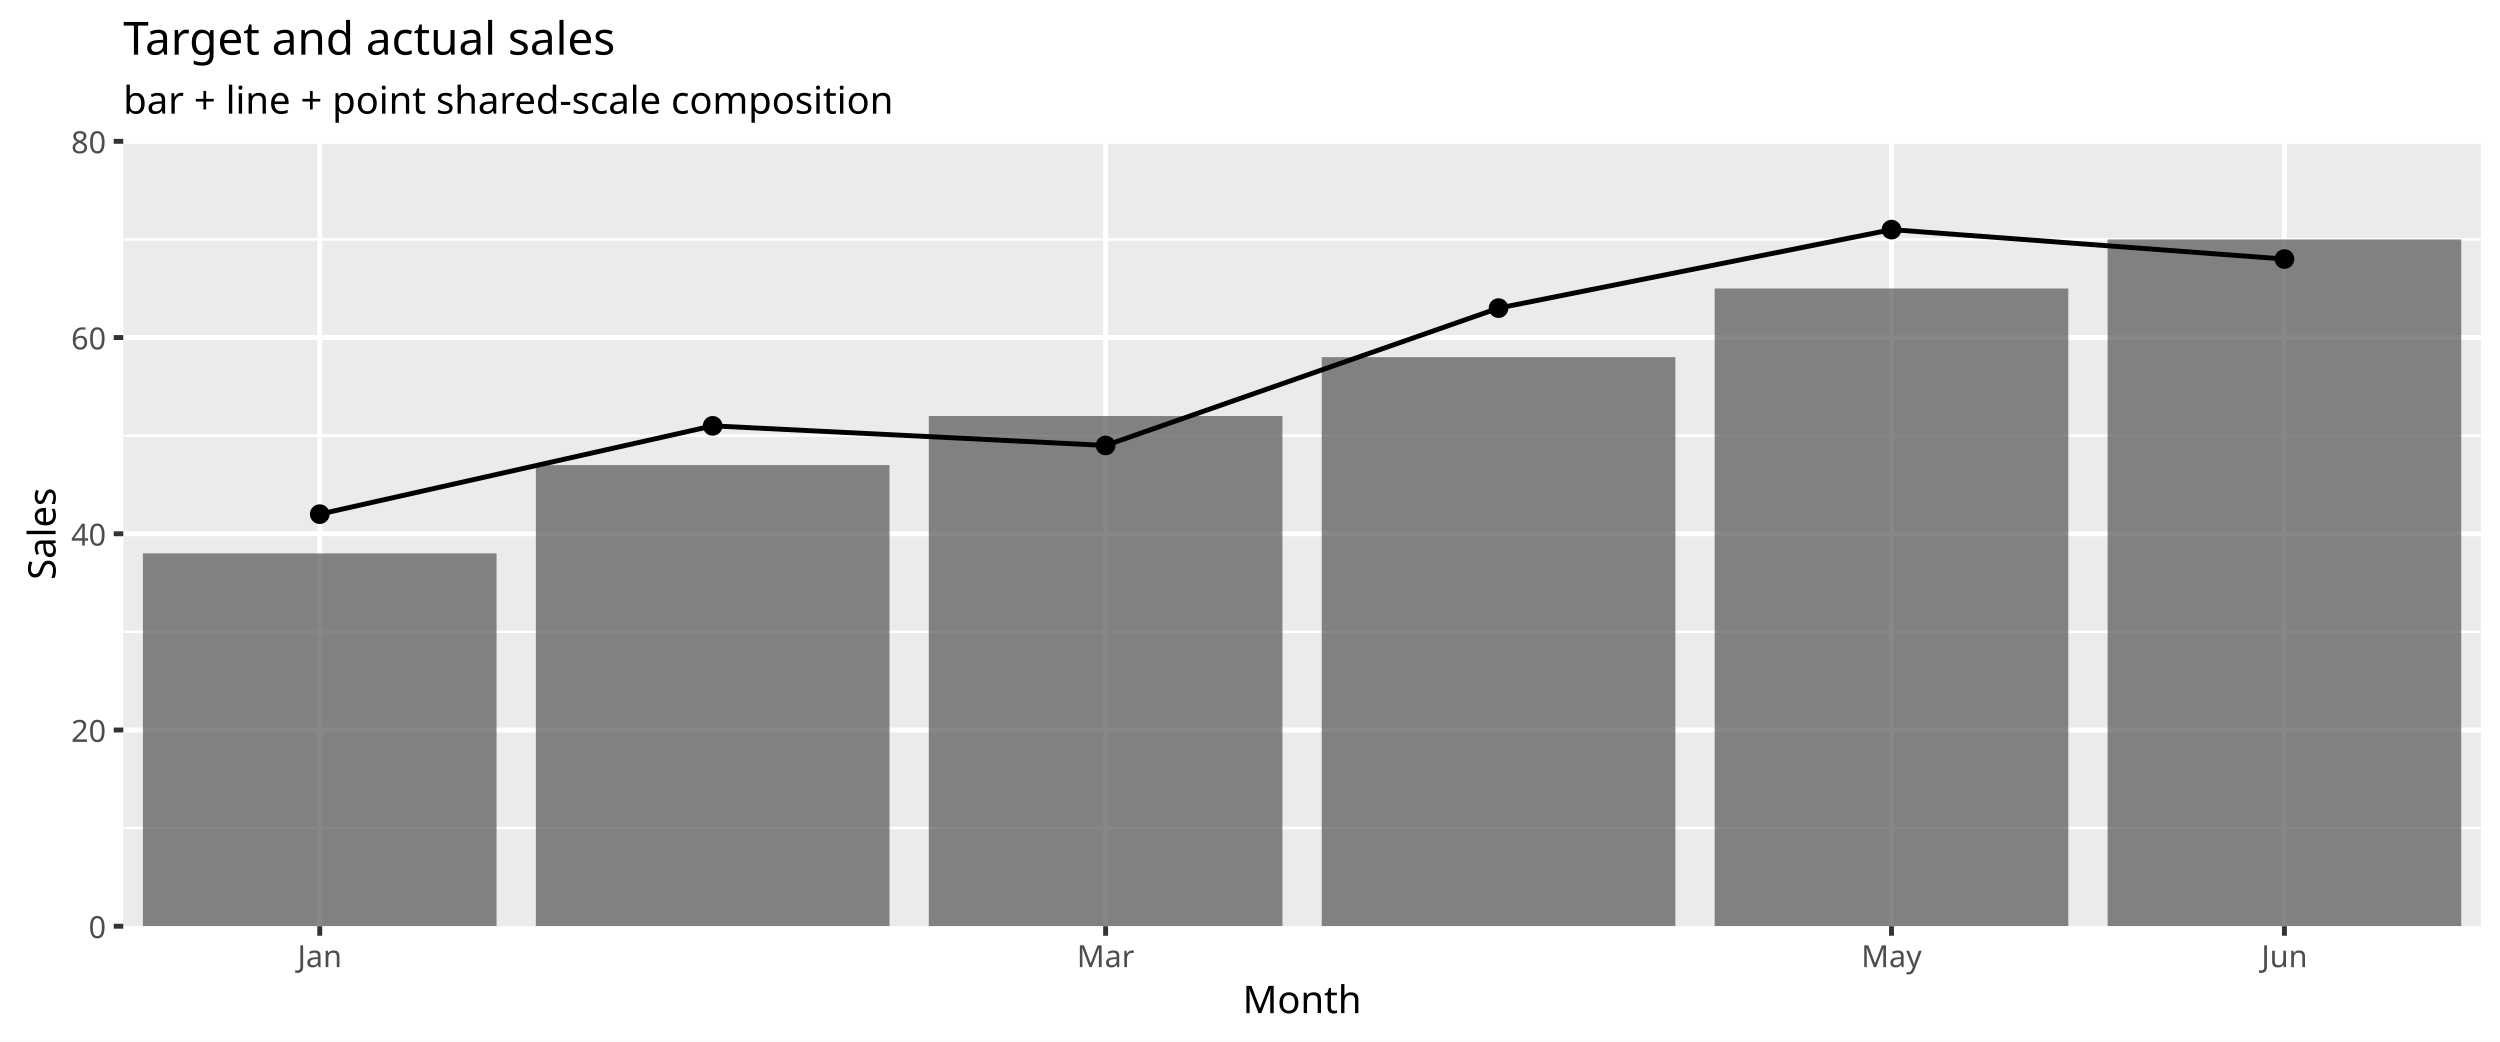
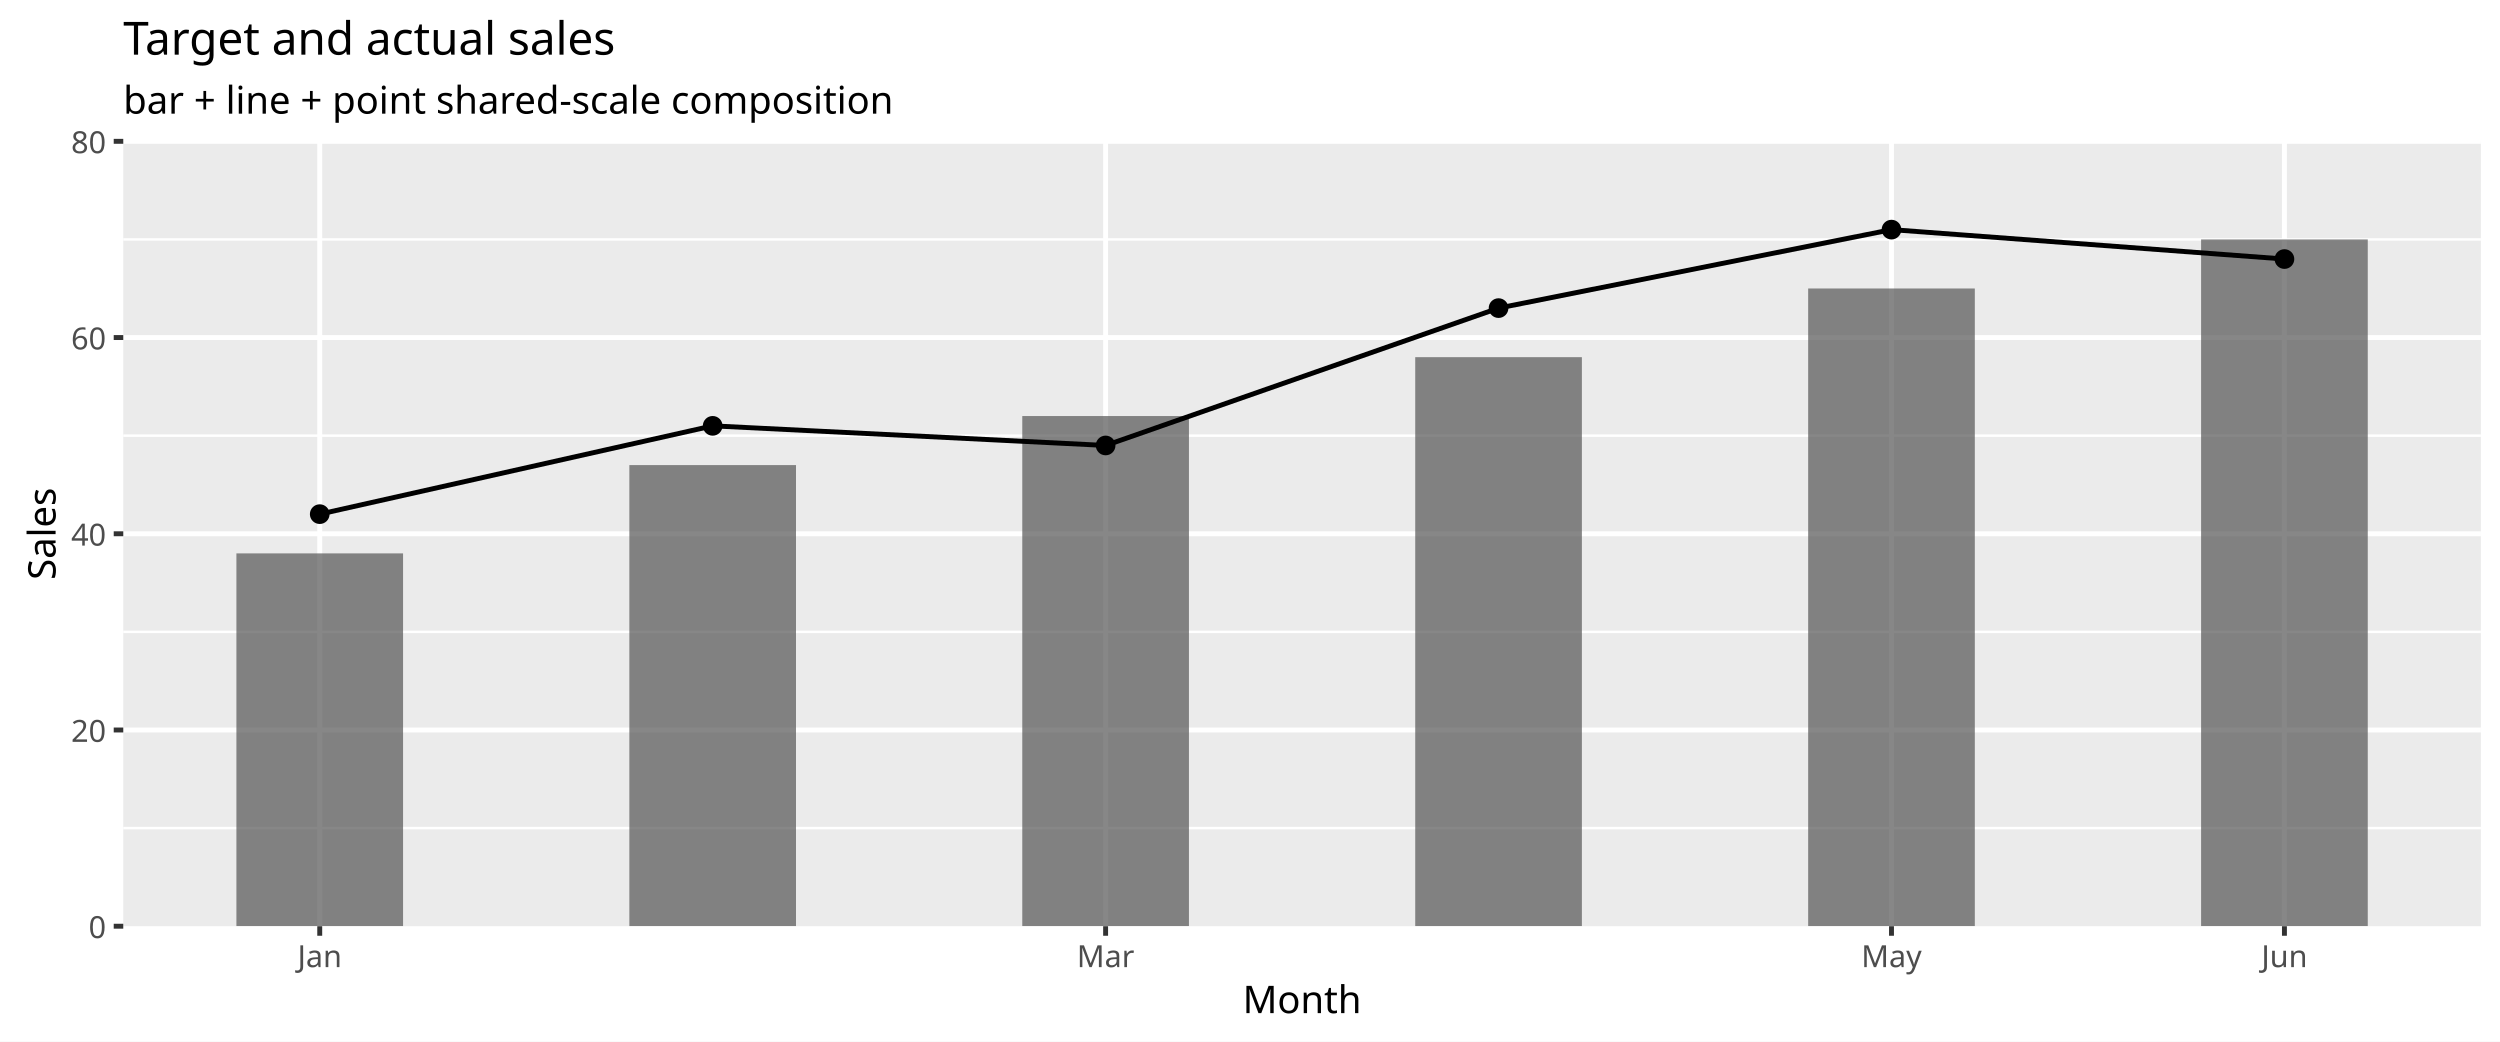
<svg xmlns="http://www.w3.org/2000/svg" width="960" height="400" viewBox="0 0 960 400" role="img" aria-labelledby="title description">
  <defs>
    <clipPath id="clip-1">
      <rect x="47.333" y="54.267" width="905.333" height="301.4" />
    </clipPath>
    <clipPath id="clip-2">
      <rect x="47.333" y="54.267" width="905.333" height="301.4" />
    </clipPath>
  </defs>
  <rect width="100%" height="100%" fill="#FFFFFF" />
  <g data-scene-node="scene:root">
    <rect data-scene-node="chart:panel" x="47.333" y="54.267" width="905.333" height="301.4" rx="0" fill="#EBEBEB" />
    <line data-scene-node="axis-y:grid-minor:0" x1="47.333" y1="91.942" x2="952.667" y2="91.942" fill="none" stroke="#FFFFFF" stroke-width="0.945" stroke-linecap="butt" />
    <line data-scene-node="axis-y:grid-minor:1" x1="47.333" y1="167.292" x2="952.667" y2="167.292" fill="none" stroke="#FFFFFF" stroke-width="0.945" stroke-linecap="butt" />
    <line data-scene-node="axis-y:grid-minor:2" x1="47.333" y1="242.642" x2="952.667" y2="242.642" fill="none" stroke="#FFFFFF" stroke-width="0.945" stroke-linecap="butt" />
    <line data-scene-node="axis-y:grid-minor:3" x1="47.333" y1="317.992" x2="952.667" y2="317.992" fill="none" stroke="#FFFFFF" stroke-width="0.945" stroke-linecap="butt" />
    <line data-scene-node="axis-x:grid:0" x1="122.778" y1="54.267" x2="122.778" y2="355.667" fill="none" stroke="#FFFFFF" stroke-width="1.89" stroke-linecap="butt" />
    <line data-scene-node="axis-x:grid:1" x1="424.556" y1="54.267" x2="424.556" y2="355.667" fill="none" stroke="#FFFFFF" stroke-width="1.89" stroke-linecap="butt" />
    <line data-scene-node="axis-x:grid:2" x1="726.333" y1="54.267" x2="726.333" y2="355.667" fill="none" stroke="#FFFFFF" stroke-width="1.89" stroke-linecap="butt" />
    <line data-scene-node="axis-x:grid:3" x1="877.222" y1="54.267" x2="877.222" y2="355.667" fill="none" stroke="#FFFFFF" stroke-width="1.89" stroke-linecap="butt" />
    <line data-scene-node="axis-y:grid:1" x1="47.333" y1="280.317" x2="952.667" y2="280.317" fill="none" stroke="#FFFFFF" stroke-width="1.89" stroke-linecap="butt" />
    <line data-scene-node="axis-y:grid:2" x1="47.333" y1="204.967" x2="952.667" y2="204.967" fill="none" stroke="#FFFFFF" stroke-width="1.89" stroke-linecap="butt" />
    <line data-scene-node="axis-y:grid:3" x1="47.333" y1="129.617" x2="952.667" y2="129.617" fill="none" stroke="#FFFFFF" stroke-width="1.89" stroke-linecap="butt" />
    <line data-scene-node="axis-y:grid:4" x1="47.333" y1="54.267" x2="952.667" y2="54.267" fill="none" stroke="#FFFFFF" stroke-width="1.89" stroke-linecap="butt" />
    <g data-scene-node="target:group" clip-path="url(#clip-1)">
-       <rect data-scene-node="target:bar:0" opacity="0.72" x="54.878" y="212.502" width="135.8" height="143.165" rx="0" fill="#595959" />
-       <rect data-scene-node="target:bar:1" opacity="0.72" x="205.767" y="178.594" width="135.8" height="177.073" rx="0" fill="#595959" />
-       <rect data-scene-node="target:bar:2" opacity="0.72" x="356.656" y="159.757" width="135.8" height="195.91" rx="0" fill="#595959" />
-       <rect data-scene-node="target:bar:3" opacity="0.72" x="507.544" y="137.152" width="135.8" height="218.515" rx="0" fill="#595959" />
-       <rect data-scene-node="target:bar:4" opacity="0.72" x="658.433" y="110.779" width="135.8" height="244.888" rx="0" fill="#595959" />
-       <rect data-scene-node="target:bar:5" opacity="0.72" x="809.322" y="91.942" width="135.8" height="263.725" rx="0" fill="#595959" />
+       <rect data-scene-node="target:bar:0" opacity="0.72" x="90.778" y="212.502" width="64" height="143.165" rx="0" fill="#595959" />
+       <rect data-scene-node="target:bar:1" opacity="0.72" x="241.667" y="178.594" width="64" height="177.073" rx="0" fill="#595959" />
+       <rect data-scene-node="target:bar:2" opacity="0.72" x="392.556" y="159.757" width="64" height="195.91" rx="0" fill="#595959" />
+       <rect data-scene-node="target:bar:3" opacity="0.72" x="543.444" y="137.152" width="64" height="218.515" rx="0" fill="#595959" />
+       <rect data-scene-node="target:bar:4" opacity="0.72" x="694.333" y="110.779" width="64" height="244.888" rx="0" fill="#595959" />
+       <rect data-scene-node="target:bar:5" opacity="0.72" x="845.222" y="91.942" width="64" height="263.725" rx="0" fill="#595959" />
    </g>
    <g data-scene-node="actual:group" clip-path="url(#clip-2)">
      <path data-scene-node="actual:line:0" d="M 122.778 197.432 L 273.667 163.524 L 424.556 171.059 L 575.444 118.314 L 726.333 88.174 L 877.222 99.477" fill="none" stroke="#000000" stroke-width="1.89" stroke-linecap="butt" stroke-linejoin="round" />
      <circle data-scene-node="actual:point:0" cx="122.778" cy="197.432" r="2.835" fill="#000000" stroke="#000000" stroke-width="1.89" />
      <circle data-scene-node="actual:point:1" cx="273.667" cy="163.524" r="2.835" fill="#000000" stroke="#000000" stroke-width="1.89" />
      <circle data-scene-node="actual:point:2" cx="424.556" cy="171.059" r="2.835" fill="#000000" stroke="#000000" stroke-width="1.89" />
      <circle data-scene-node="actual:point:3" cx="575.444" cy="118.314" r="2.835" fill="#000000" stroke="#000000" stroke-width="1.89" />
      <circle data-scene-node="actual:point:4" cx="726.333" cy="88.174" r="2.835" fill="#000000" stroke="#000000" stroke-width="1.89" />
      <circle data-scene-node="actual:point:5" cx="877.222" cy="99.477" r="2.835" fill="#000000" stroke="#000000" stroke-width="1.89" />
    </g>
    <line data-scene-node="axis-x:tick:0" x1="122.778" y1="355.667" x2="122.778" y2="359.333" fill="none" stroke="#333333" stroke-width="1.89" stroke-linecap="butt" />
    <line data-scene-node="axis-x:tick:1" x1="424.556" y1="355.667" x2="424.556" y2="359.333" fill="none" stroke="#333333" stroke-width="1.89" stroke-linecap="butt" />
    <line data-scene-node="axis-x:tick:2" x1="726.333" y1="355.667" x2="726.333" y2="359.333" fill="none" stroke="#333333" stroke-width="1.89" stroke-linecap="butt" />
    <line data-scene-node="axis-x:tick:3" x1="877.222" y1="355.667" x2="877.222" y2="359.333" fill="none" stroke="#333333" stroke-width="1.89" stroke-linecap="butt" />
    <line data-scene-node="axis-y:tick:0" x1="47.333" y1="355.667" x2="43.667" y2="355.667" fill="none" stroke="#333333" stroke-width="1.89" stroke-linecap="butt" />
    <line data-scene-node="axis-y:tick:1" x1="47.333" y1="280.317" x2="43.667" y2="280.317" fill="none" stroke="#333333" stroke-width="1.89" stroke-linecap="butt" />
    <line data-scene-node="axis-y:tick:2" x1="47.333" y1="204.967" x2="43.667" y2="204.967" fill="none" stroke="#333333" stroke-width="1.89" stroke-linecap="butt" />
    <line data-scene-node="axis-y:tick:3" x1="47.333" y1="129.617" x2="43.667" y2="129.617" fill="none" stroke="#333333" stroke-width="1.89" stroke-linecap="butt" />
    <line data-scene-node="axis-y:tick:4" x1="47.333" y1="54.267" x2="43.667" y2="54.267" fill="none" stroke="#333333" stroke-width="1.89" stroke-linecap="butt" />
    <text data-scene-node="axis-x:label:0" x="122.778" y="362.267" fill="#4D4D4D" font-family="sans-serif" font-size="11.733" font-weight="400" text-anchor="middle" dominant-baseline="text-before-edge">Jan</text>
    <text data-scene-node="axis-x:label:1" x="424.556" y="362.267" fill="#4D4D4D" font-family="sans-serif" font-size="11.733" font-weight="400" text-anchor="middle" dominant-baseline="text-before-edge">Mar</text>
    <text data-scene-node="axis-x:label:2" x="726.333" y="362.267" fill="#4D4D4D" font-family="sans-serif" font-size="11.733" font-weight="400" text-anchor="middle" dominant-baseline="text-before-edge">May</text>
    <text data-scene-node="axis-x:label:3" x="877.222" y="362.267" fill="#4D4D4D" font-family="sans-serif" font-size="11.733" font-weight="400" text-anchor="middle" dominant-baseline="text-before-edge">Jun</text>
    <text data-scene-node="axis-x:title" x="500" y="377.667" fill="#000000" font-family="sans-serif" font-size="14.667" font-weight="400" text-anchor="middle" dominant-baseline="text-before-edge">Month</text>
    <text data-scene-node="axis-y:label:0" x="40.733" y="355.667" fill="#4D4D4D" font-family="sans-serif" font-size="11.733" font-weight="400" text-anchor="end" dominant-baseline="central">0</text>
    <text data-scene-node="axis-y:label:1" x="40.733" y="280.317" fill="#4D4D4D" font-family="sans-serif" font-size="11.733" font-weight="400" text-anchor="end" dominant-baseline="central">20</text>
    <text data-scene-node="axis-y:label:2" x="40.733" y="204.967" fill="#4D4D4D" font-family="sans-serif" font-size="11.733" font-weight="400" text-anchor="end" dominant-baseline="central">40</text>
    <text data-scene-node="axis-y:label:3" x="40.733" y="129.617" fill="#4D4D4D" font-family="sans-serif" font-size="11.733" font-weight="400" text-anchor="end" dominant-baseline="central">60</text>
    <text data-scene-node="axis-y:label:4" x="40.733" y="54.267" fill="#4D4D4D" font-family="sans-serif" font-size="11.733" font-weight="400" text-anchor="end" dominant-baseline="central">80</text>
    <text data-scene-node="axis-y:title" x="15.653" y="204.967" fill="#000000" font-family="sans-serif" font-size="14.667" font-weight="400" text-anchor="middle" dominant-baseline="central" transform="rotate(-90 15.653 204.967)">Sales</text>
    <text data-scene-node="chart:title" x="47.333" y="7.333" fill="#000000" font-family="sans-serif" font-size="17.6" font-weight="400" text-anchor="start" dominant-baseline="text-before-edge">Target and actual sales</text>
    <text data-scene-node="chart:subtitle" x="47.333" y="32.267" fill="#000000" font-family="sans-serif" font-size="14.667" font-weight="400" text-anchor="start" dominant-baseline="text-before-edge">bar + line + point shared-scale composition</text>
  </g>
</svg>
